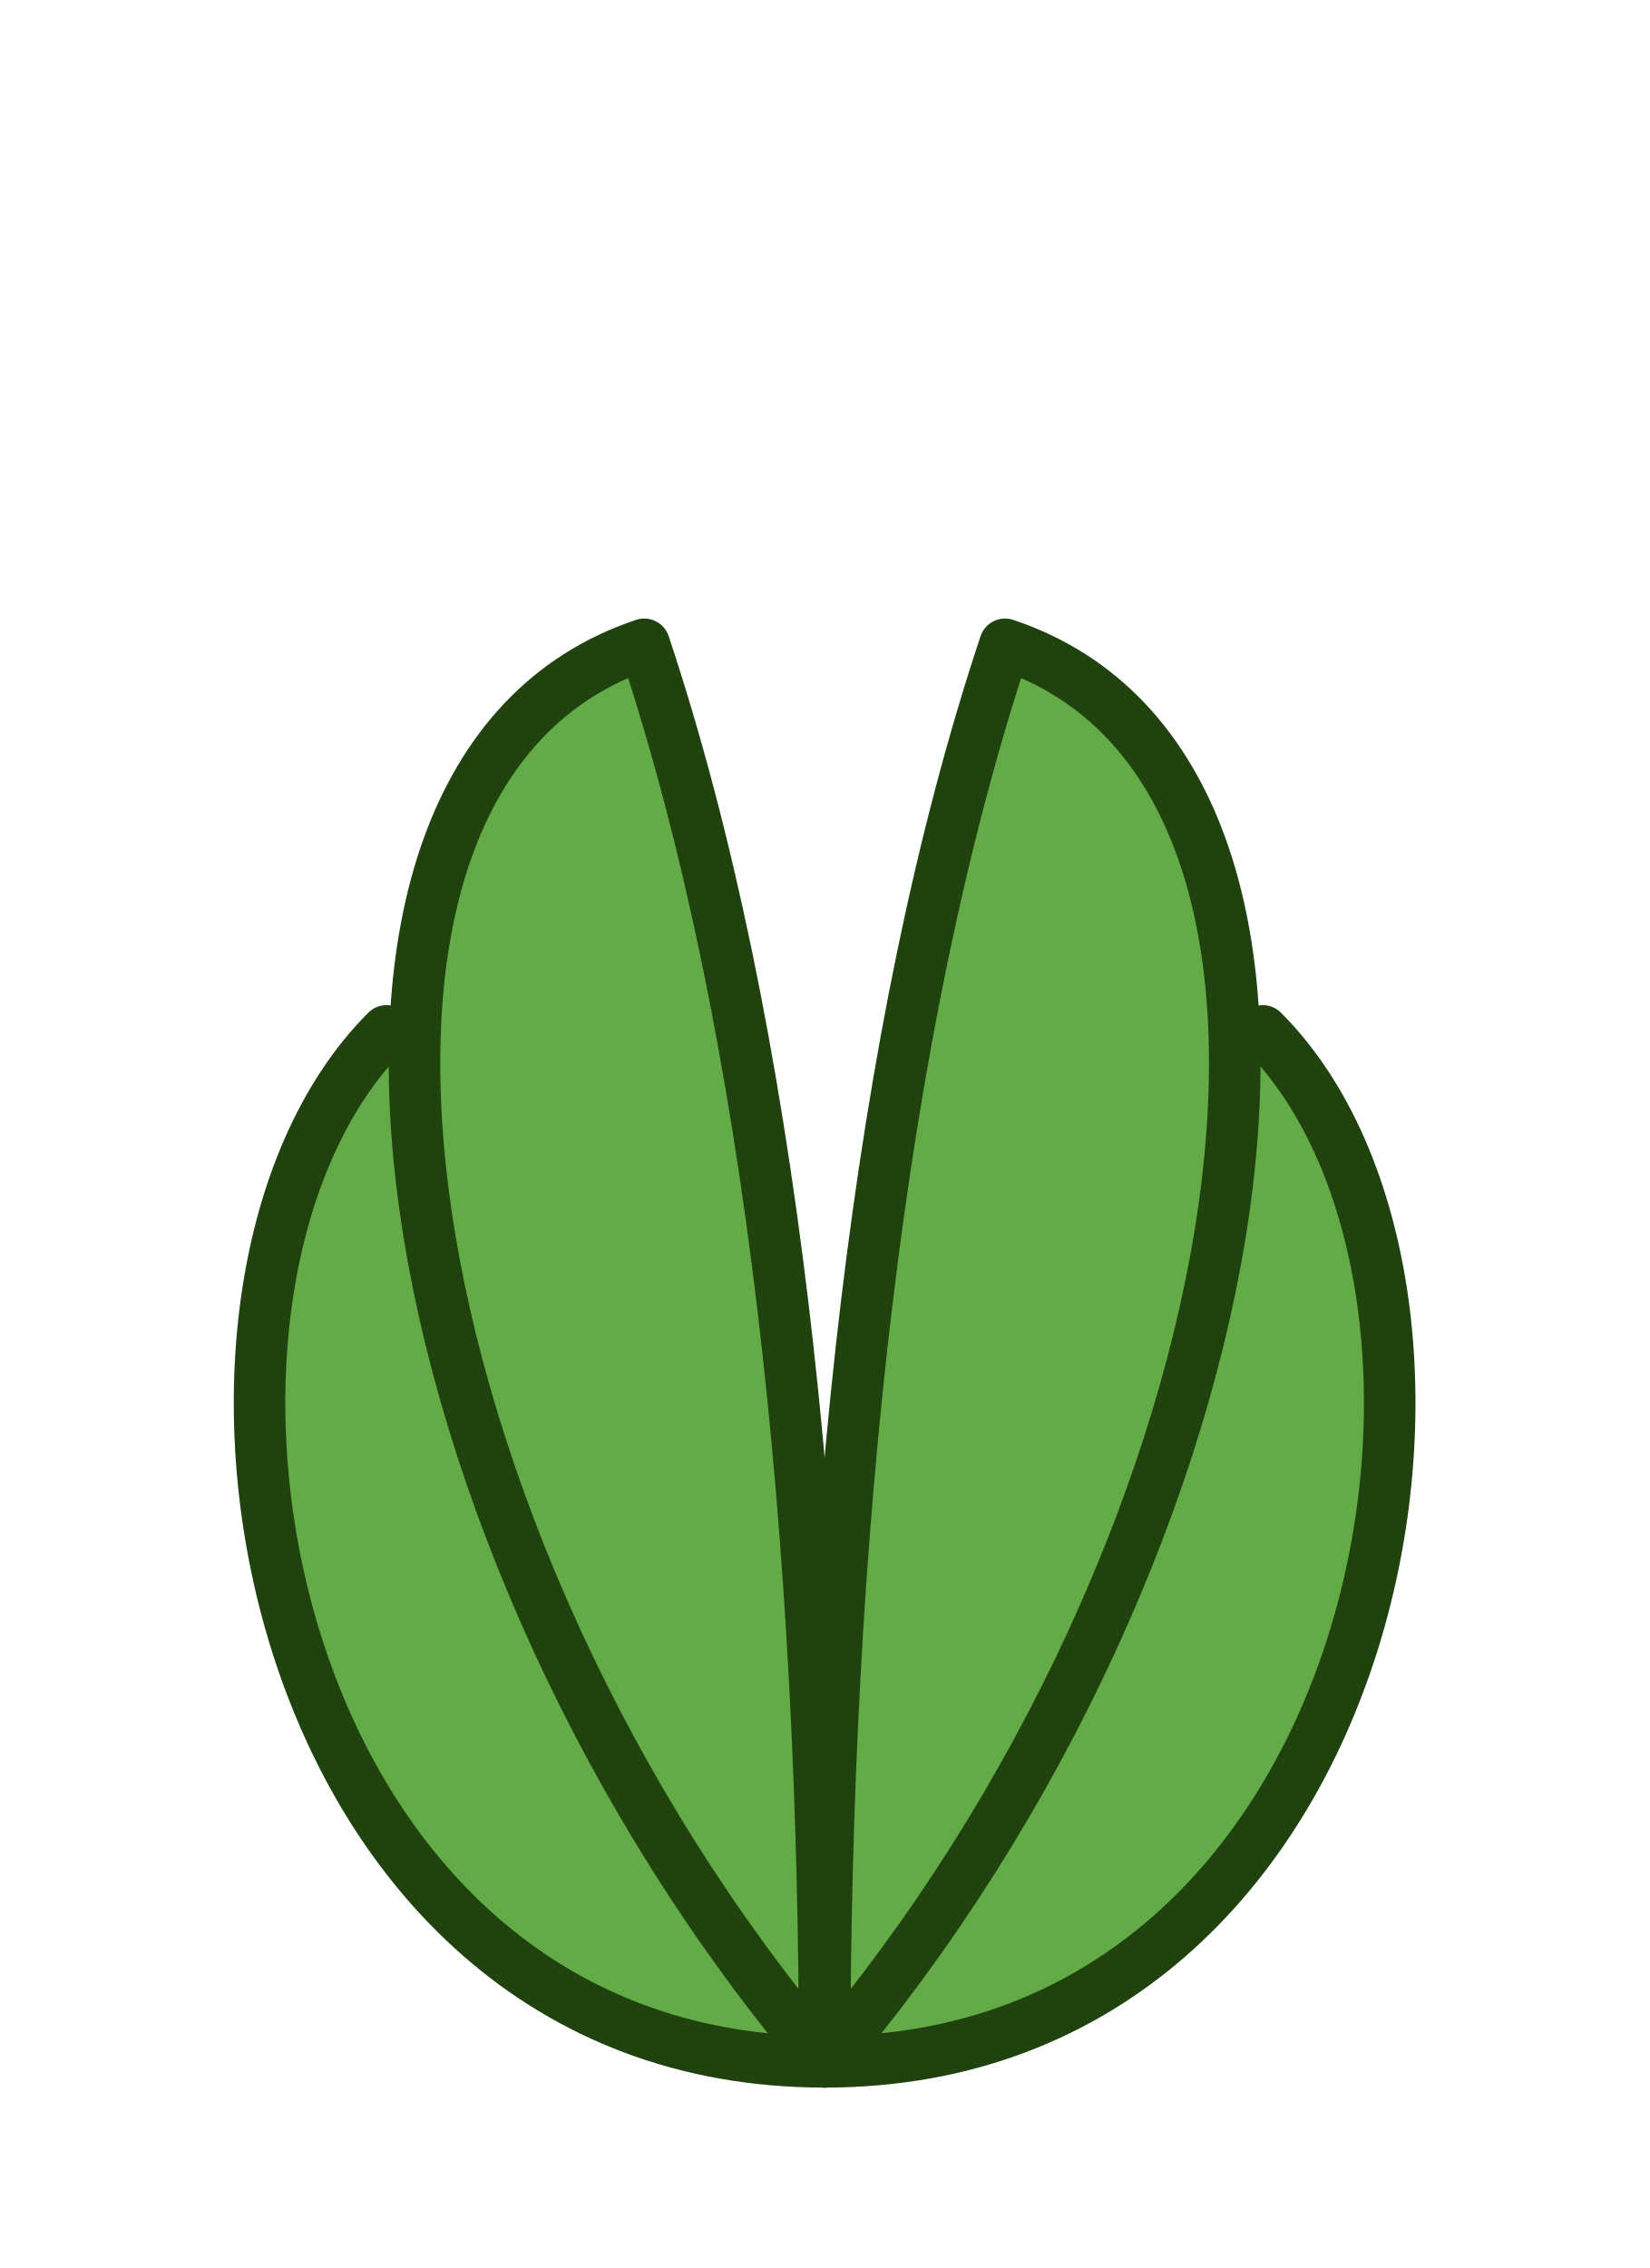
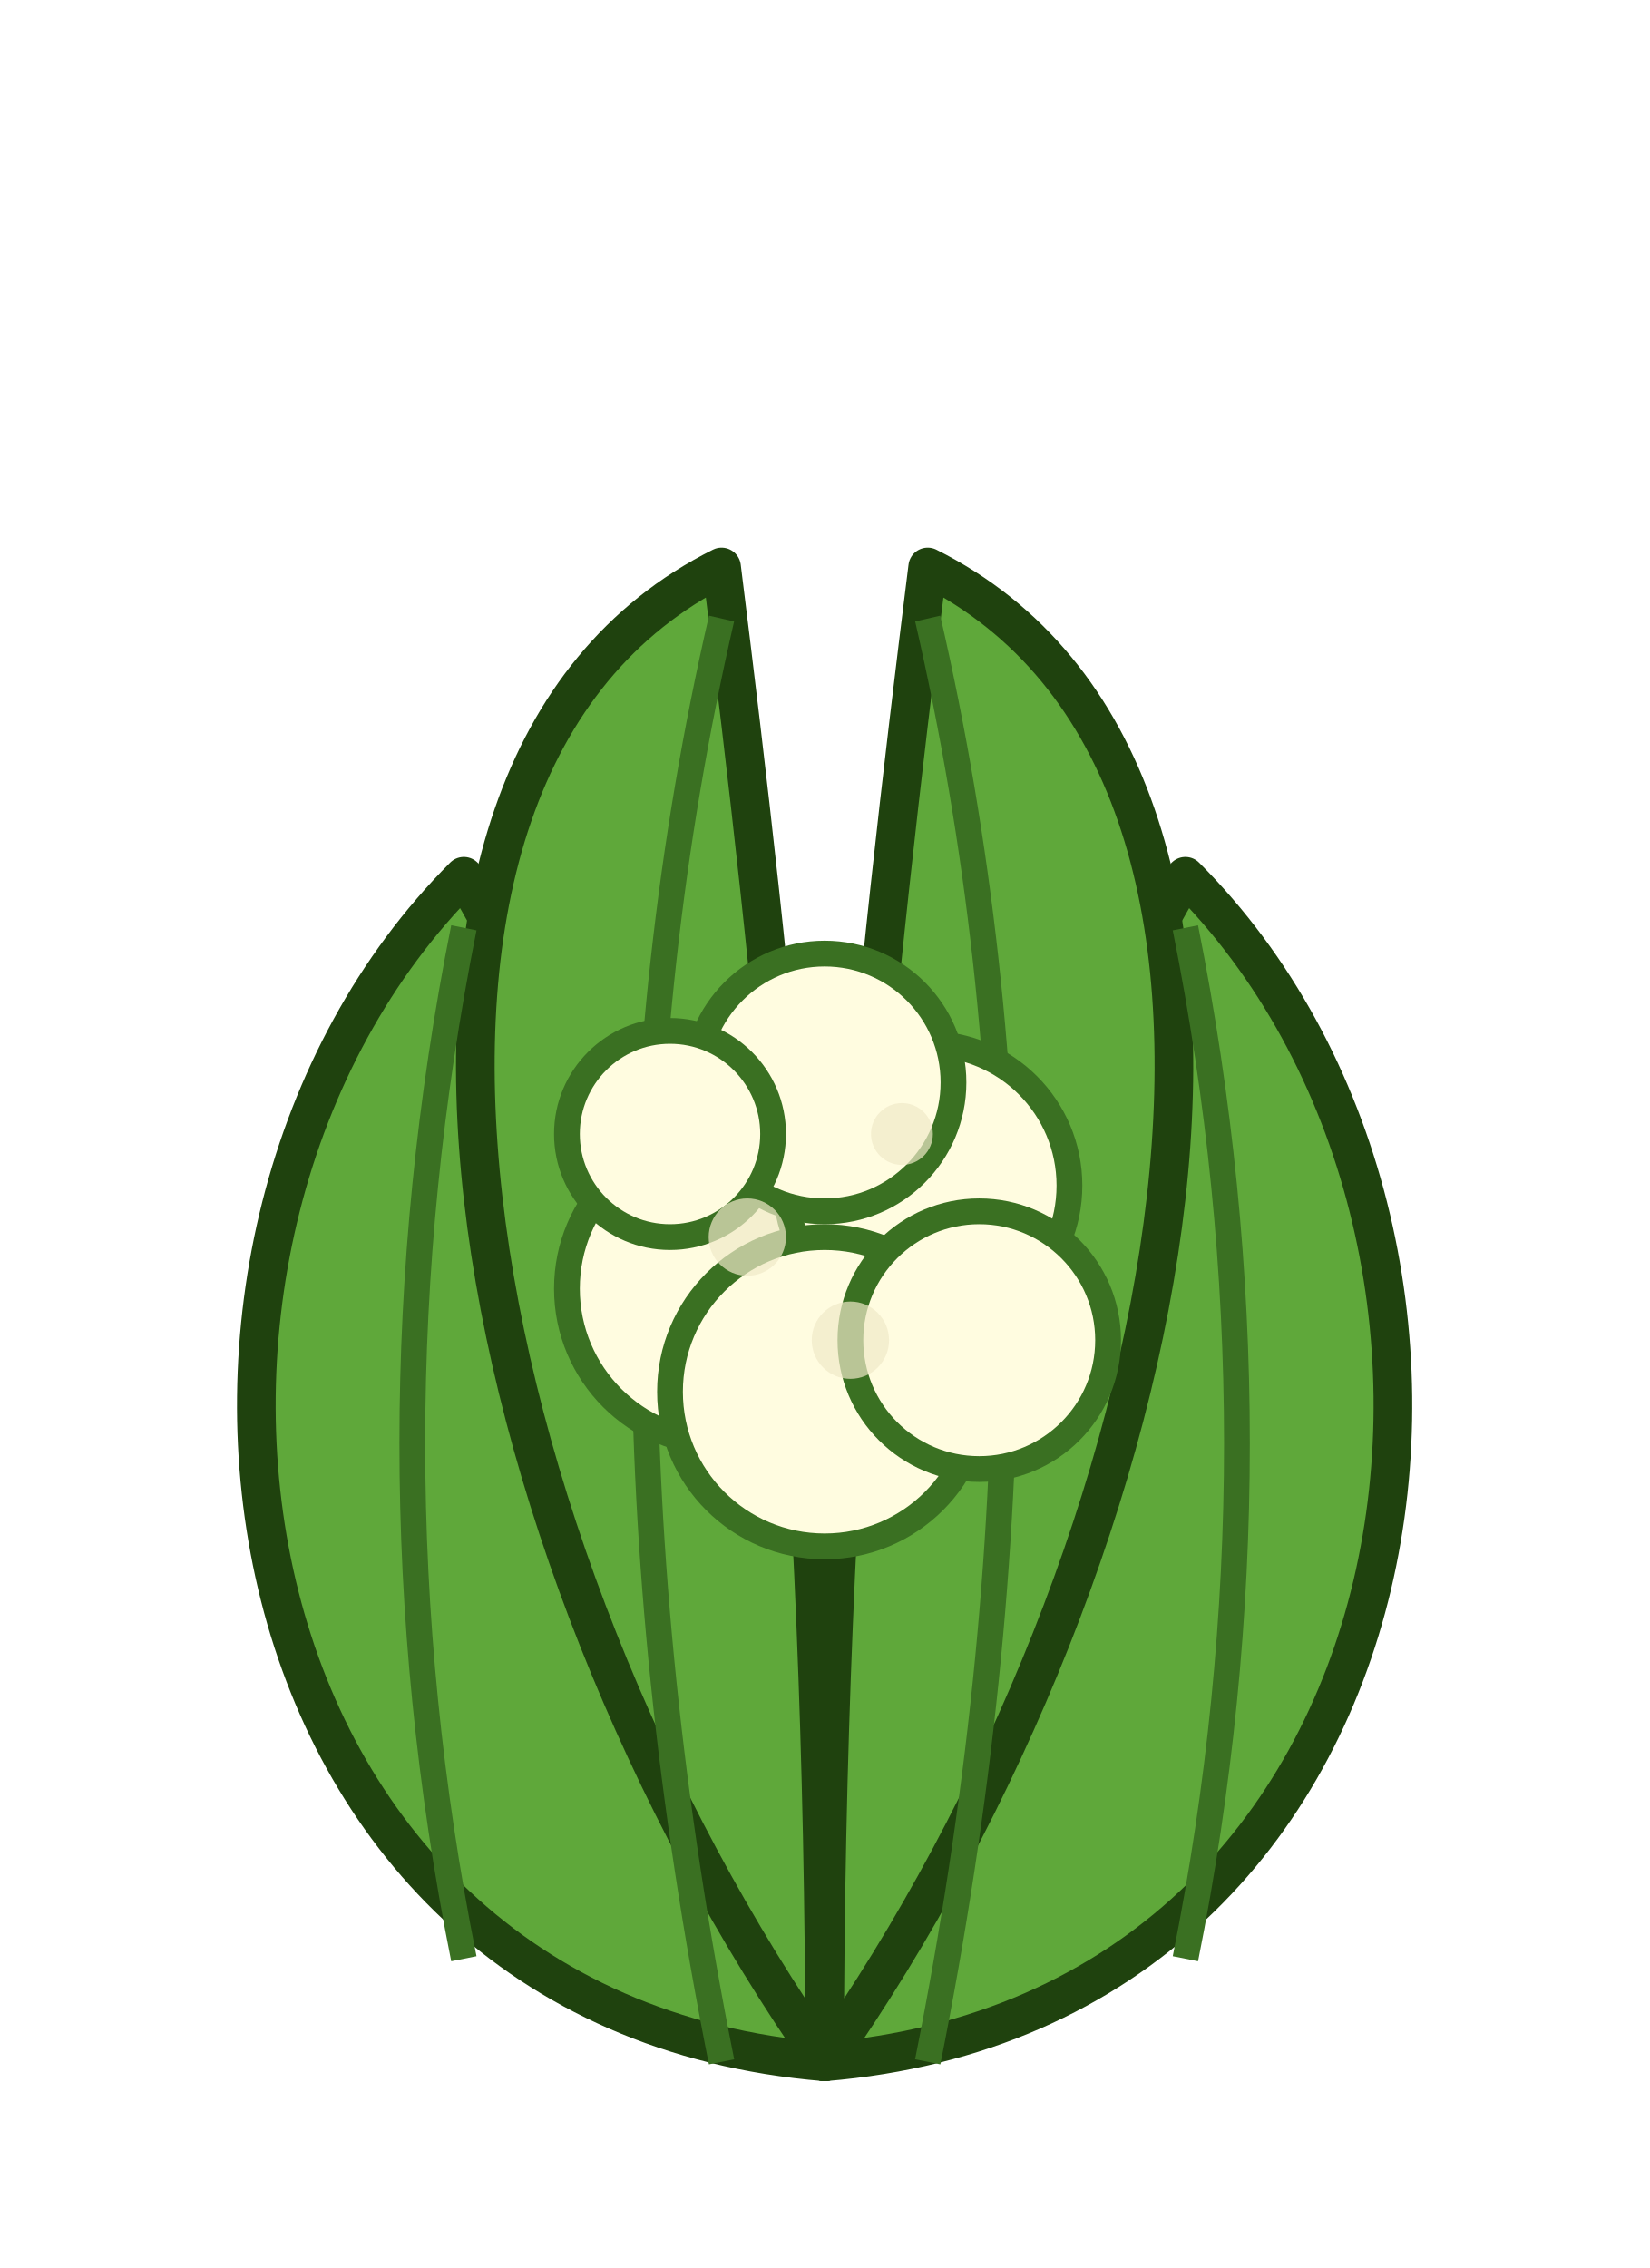
<svg xmlns="http://www.w3.org/2000/svg" viewBox="0 0 64 88" width="64" height="88">
-   <g fill="#63ab46" stroke="#1f420e" stroke-width="2" stroke-linecap="round" stroke-linejoin="round">
-     <path d="M 32 80 C 10 80 5 50 15 40 C 25 45 30 60 32 80" />
-     <path d="M 32 80 C 54 80 59 50 49 40 C 39 45 34 60 32 80" />
-     <path d="M 32 80 C 15 60 10 30 25 25 C 30 40 32 60 32 80" />
-     <path d="M 32 80 C 49 60 54 30 39 25 C 34 40 32 60 32 80" />
+   <g fill="#5fa83a" stroke="#1f420e" stroke-width="1.5" stroke-linejoin="round">
+     <path d="M 32 80 C 8 78 4 48 18 34 C 24 44 28 60 32 80 Z" />
+     <path d="M 32 80 C 56 78 60 48 46 34 C 40 44 36 60 32 80 Z" />
+     <path d="M 32 80 C 18 60 12 30 28 22 C 30 38 32 56 32 80 Z" />
+     <path d="M 32 80 C 46 60 52 30 36 22 C 34 38 32 56 32 80 Z" />
+   </g>
+   <g stroke="#3a7022" stroke-width="1" fill="none">
+     <path d="M 18 76 Q 14 56 18 36" />
+     <path d="M 46 76 Q 50 56 46 36" />
+     <path d="M 28 80 Q 22 50 28 24" />
+     <path d="M 36 80 Q 42 50 36 24" />
+   </g>
+   <g fill="#fffce0" stroke="#3a7022" stroke-width="1" stroke-linejoin="round">
+     <circle cx="28" cy="50" r="6" />
+     <circle cx="36" cy="46" r="5.5" />
+     <circle cx="32" cy="54" r="6" />
+     <circle cx="32" cy="42" r="5" />
+     <circle cx="26" cy="44" r="4" />
+     <circle cx="38" cy="52" r="5" />
+   </g>
+   <g fill="#f0e9c8" opacity="0.7">
+     <circle cx="29" cy="48" r="1.5" />
+     <circle cx="35" cy="44" r="1.2" />
+     <circle cx="33" cy="52" r="1.5" />
  </g>
</svg>
